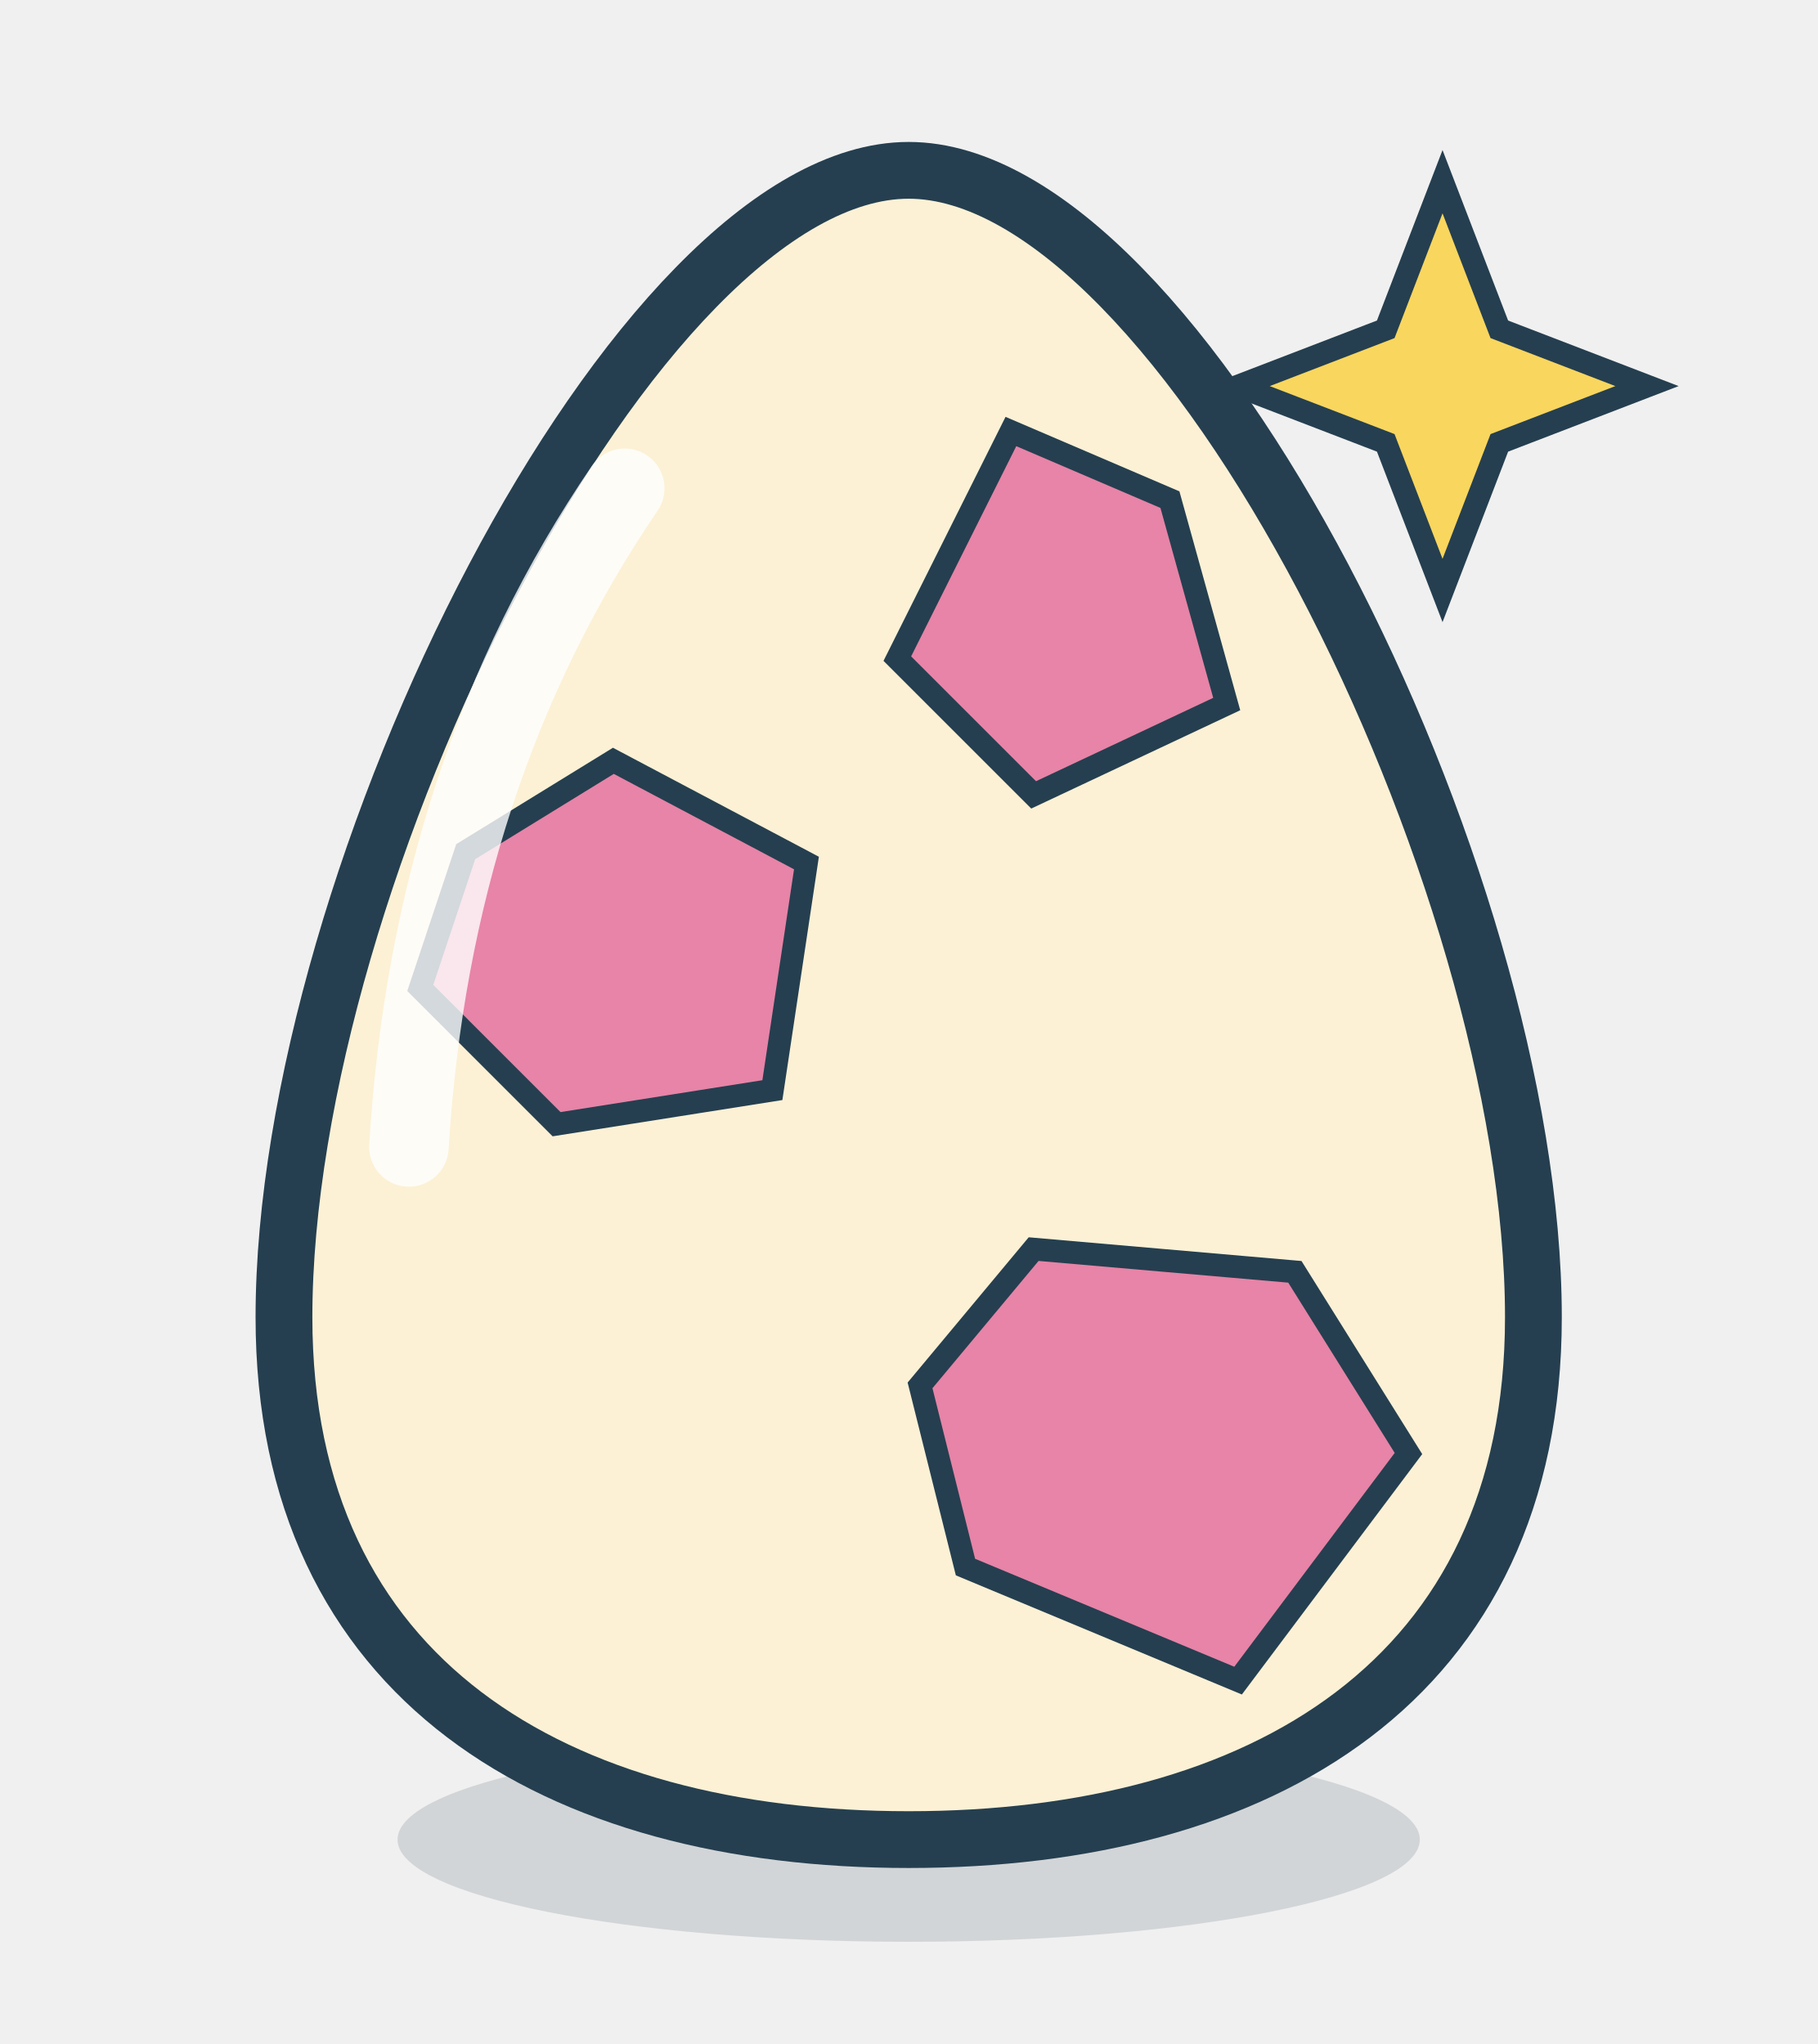
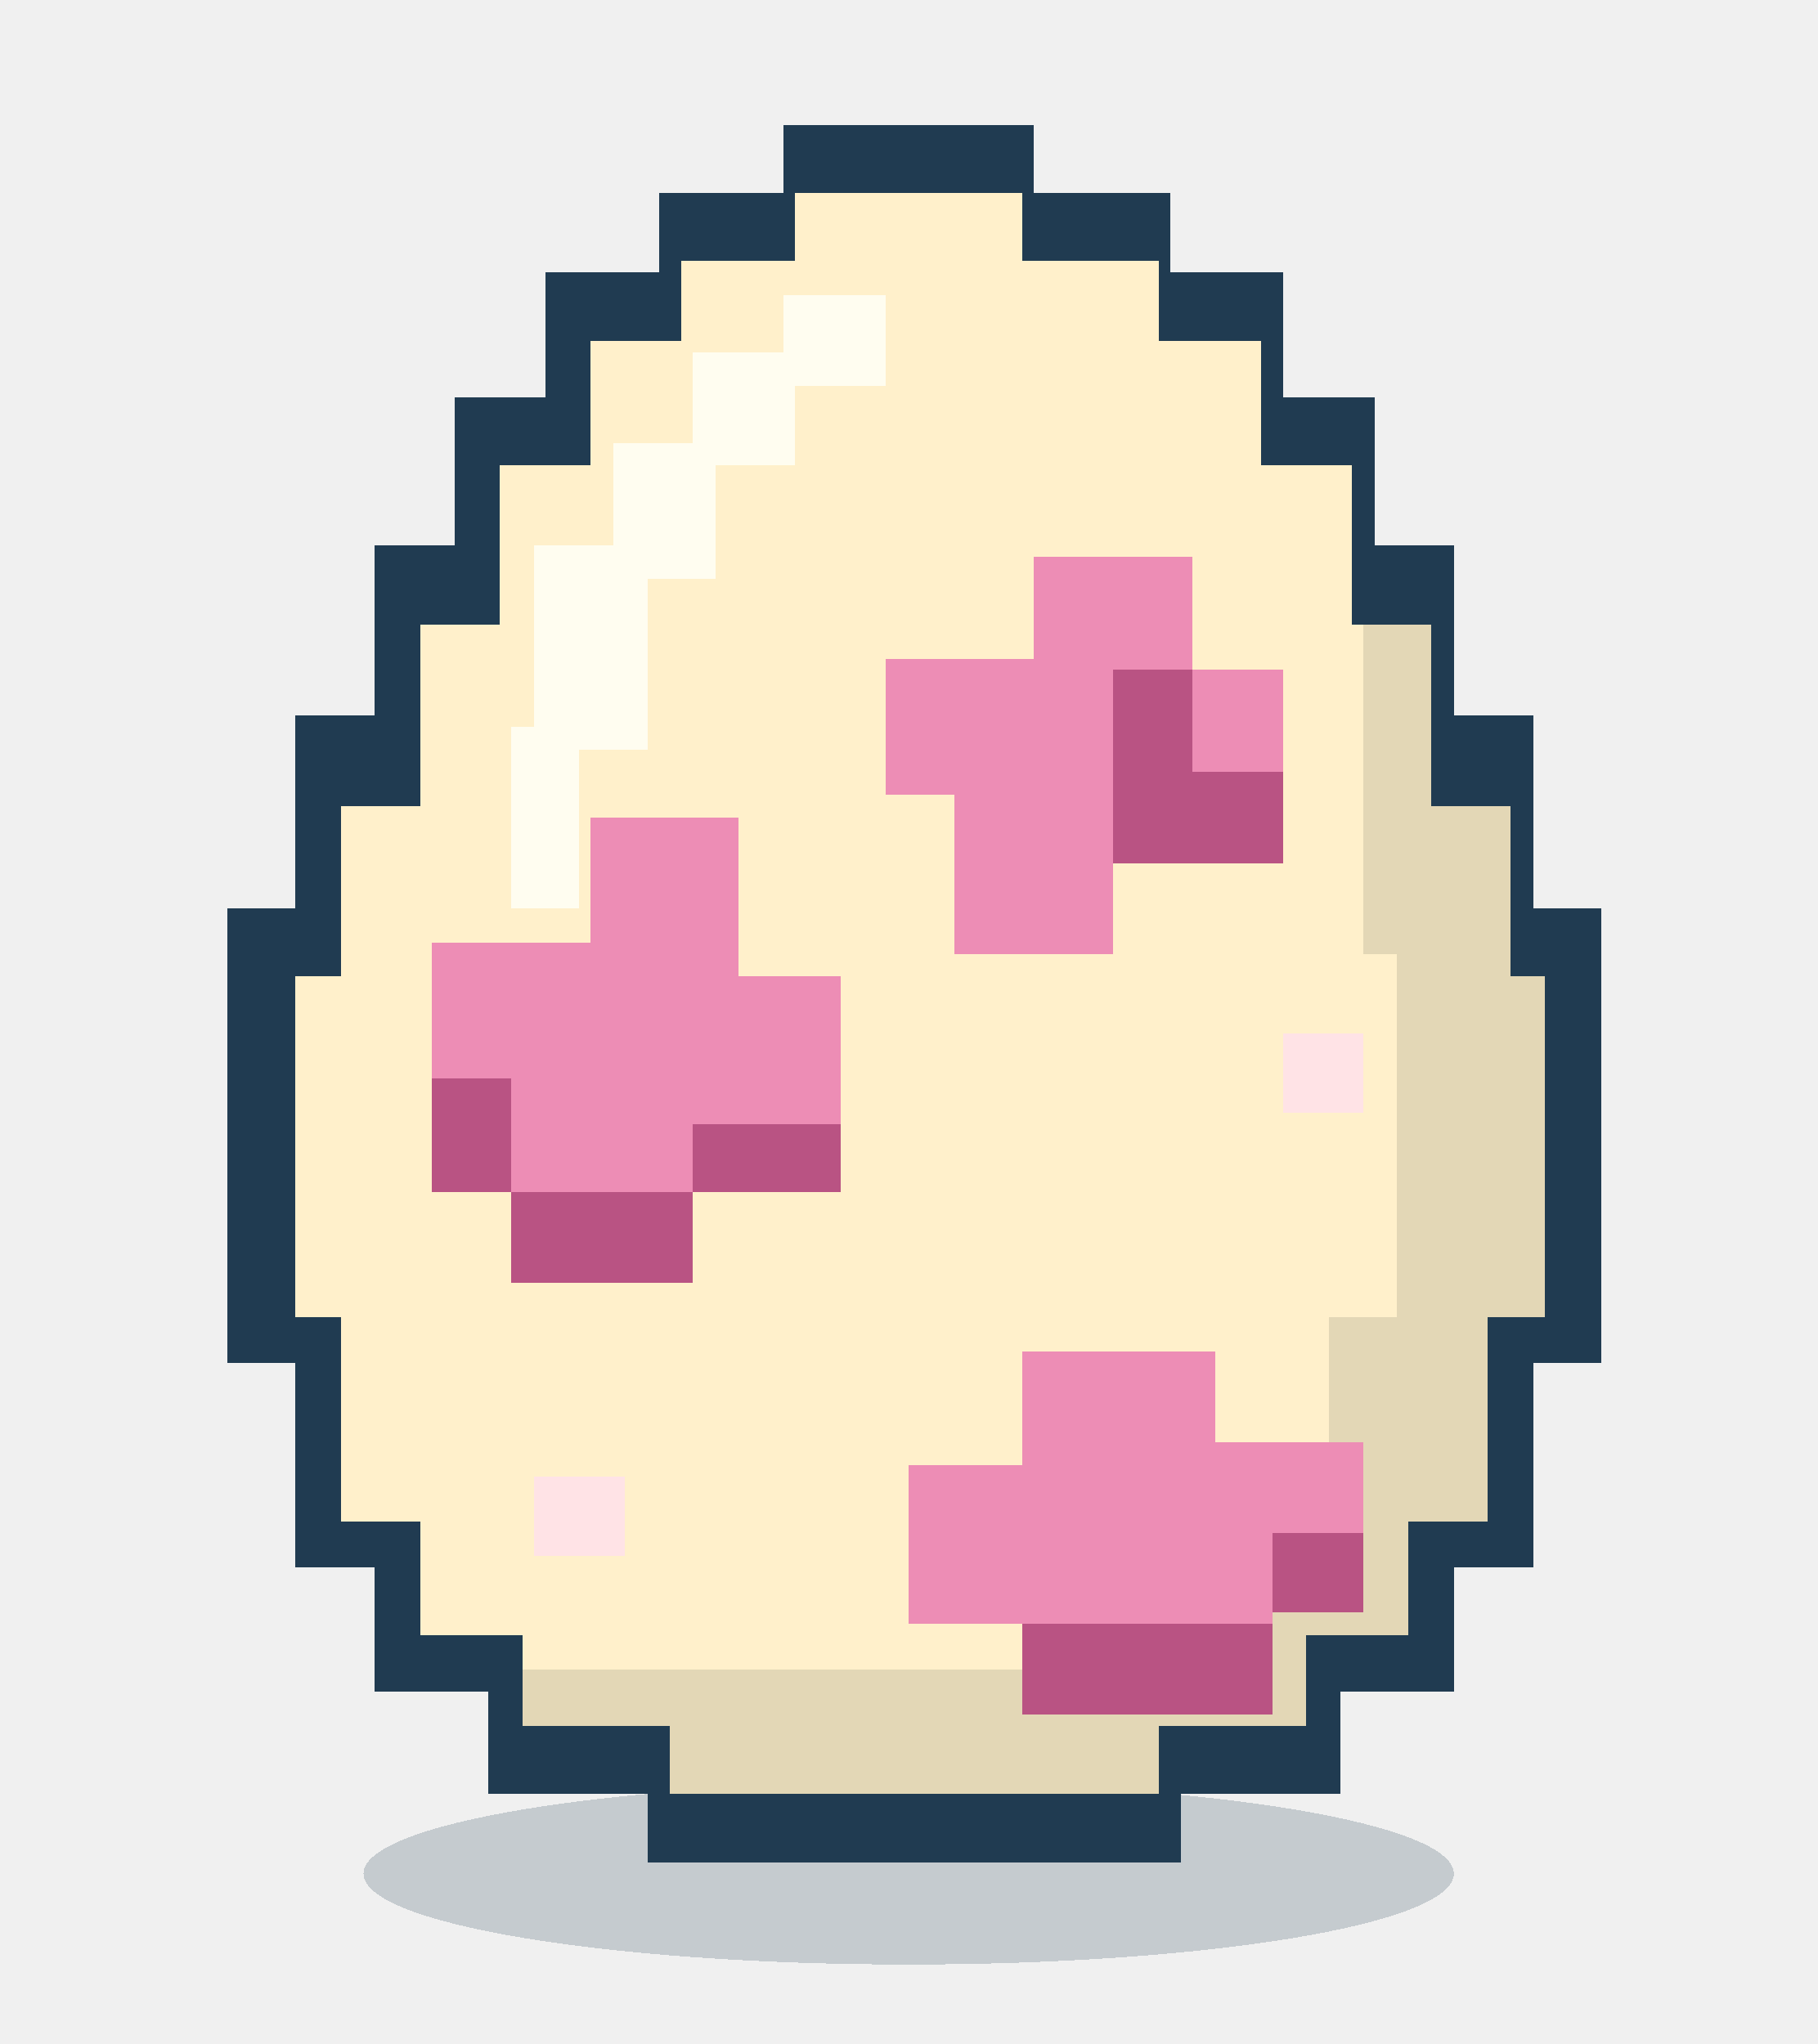
- <svg xmlns="http://www.w3.org/2000/svg" width="160" height="180" viewBox="0 0 160 180">
-   <ellipse cx="80" cy="162" rx="45" ry="9" fill="#10273522" />
-   <path d="M80 15C56 15 25 77 25 116c0 32 24 46 55 46s55-14 55-46C135 77 104 15 80 15Z" fill="#fcf1d5" stroke="#253f50" stroke-width="5" />
-   <path d="m41 75 13-8 17 9-3 20-19 3-12-12Zm48-37 14 6 5 18-17 8-12-12Zm2 72 23 2 10 16-15 20-24-10-4-16Z" fill="#e784a7" stroke="#253f50" stroke-width="2" />
-   <path d="M55 43Q38 68 36 101" stroke="white" stroke-width="7" fill="none" stroke-linecap="round" opacity=".8" />
-   <path d="m127 16 5 13 13 5-13 5-5 13-5-13-13-5 13-5Z" fill="#f9d65e" stroke="#253f50" stroke-width="2" />
+ <svg xmlns="http://www.w3.org/2000/svg" width="160" height="180" viewBox="0 0 160 180" shape-rendering="crispEdges">
+   <ellipse cx="80" cy="165" rx="48" ry="8" fill="#183649" opacity=".2" />
+   <path d="M69 11h22v6h12v7h10v11h8v13h7v15h7v17h6v40h-6v18h-7v11h-10v9h-14v6H57v-6H43v-9H33v-11h-7v-18h-6V80h6V63h7V48h7V35h8V24h10v-7h11z" fill="#203b51" />
+   <path d="M70 17h20v6h12v7h9v11h8v14h7v16h7v15h3v30h-5v18h-7v10h-9v8h-13v6H59v-6H46v-8h-9v-10h-7v-18h-4V86h4V71h7V55h7V41h8V30h8v-7h10z" fill="#fff0cb" />
+   <path d="M120 55h6v16h7v15h3v30h-5v18h-7v10h-9v8h-13v6H59v-6H46v-5h48v-6h15v-9h8v-16h6V84h-3z" fill="#d4c9ab" opacity=".65" />
+   <path d="M47 48h7v-9h7v-8h8v-5h9v8h-8v7h-7v10h-6v15h-6v14h-6V64h2z" fill="#fffdf0" />
+   <path d="M38 83h14V72h13v14h9v18H61v9H45v-8h-7zM91 49h14v10h8v17H98v8H84V70h-6V58h13zM90 119h17v8h13v15h-8v9H90v-8H80v-14h10z" fill="#ed8db5" />
+   <path d="M38 95h7v10h16v-6h13v6H61v8H45v-8h-7zM98 76h15v-8h-8v-9h-7zM90 143h22v-8h8v7h-8v9H90z" fill="#b95383" />
+   <path d="M47 130h8v7h-8zM113 91h7v7h-7z" fill="#ffe0ec" opacity=".8" />
</svg>
